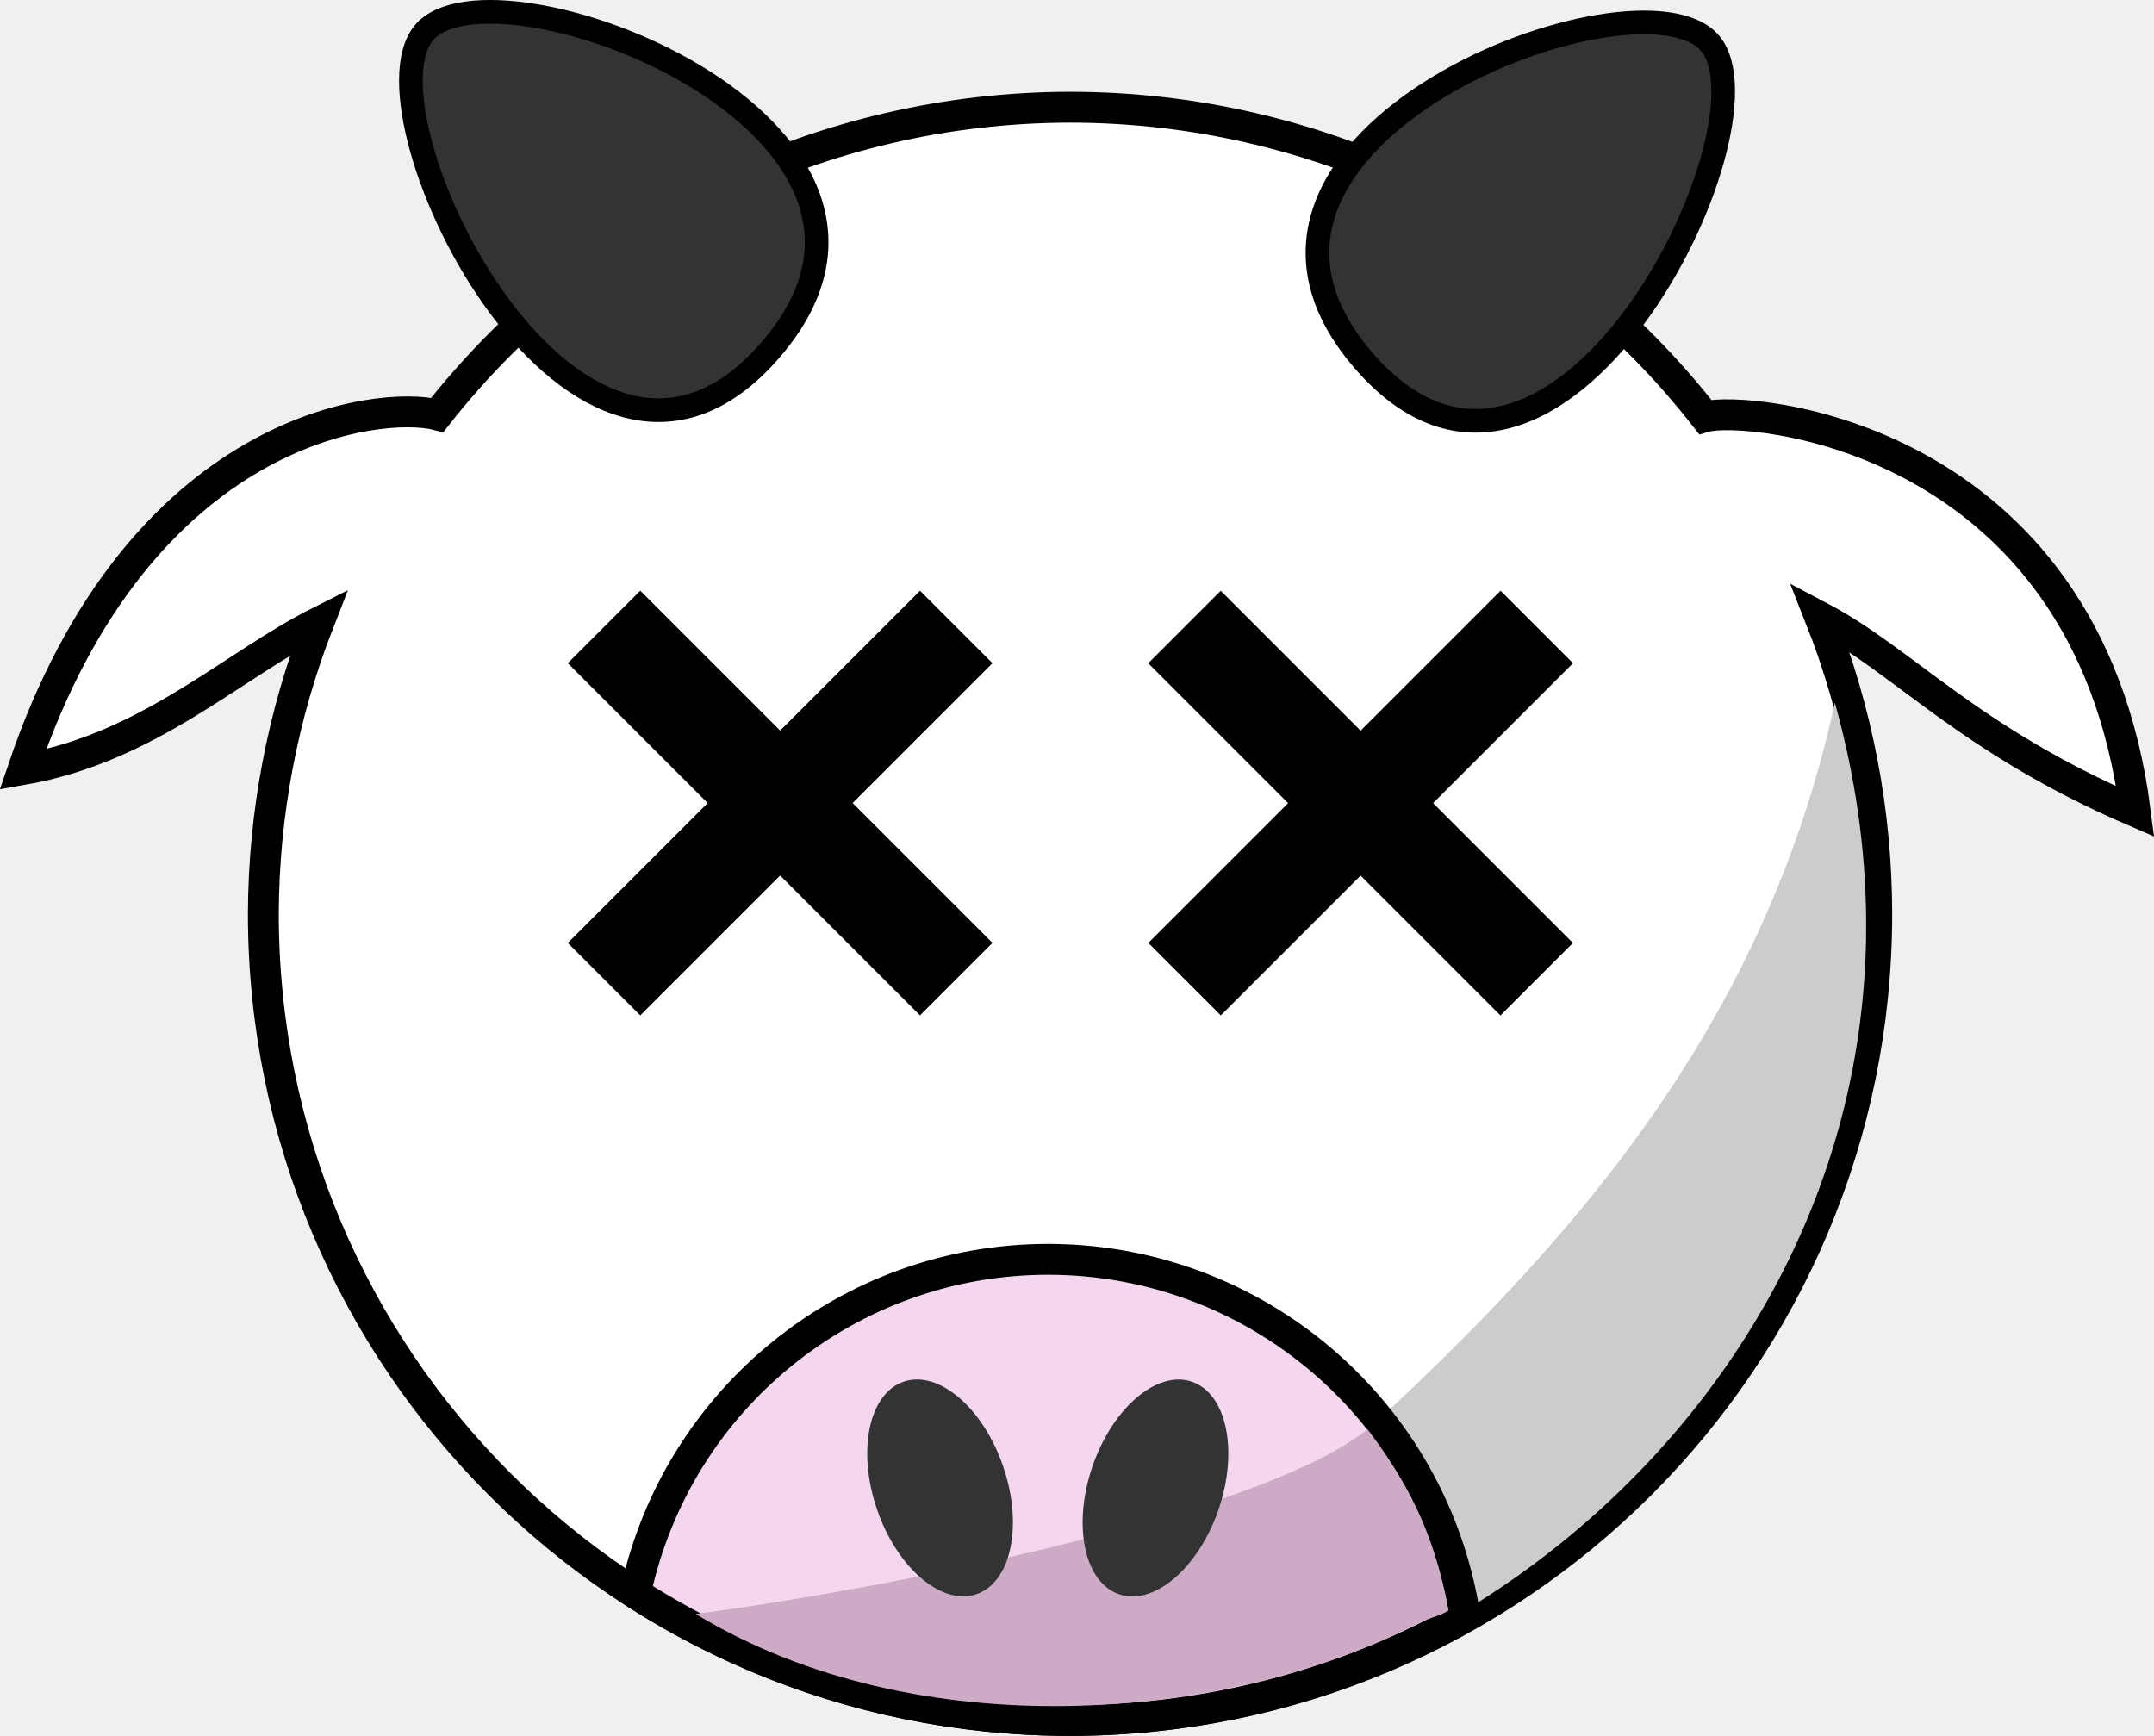
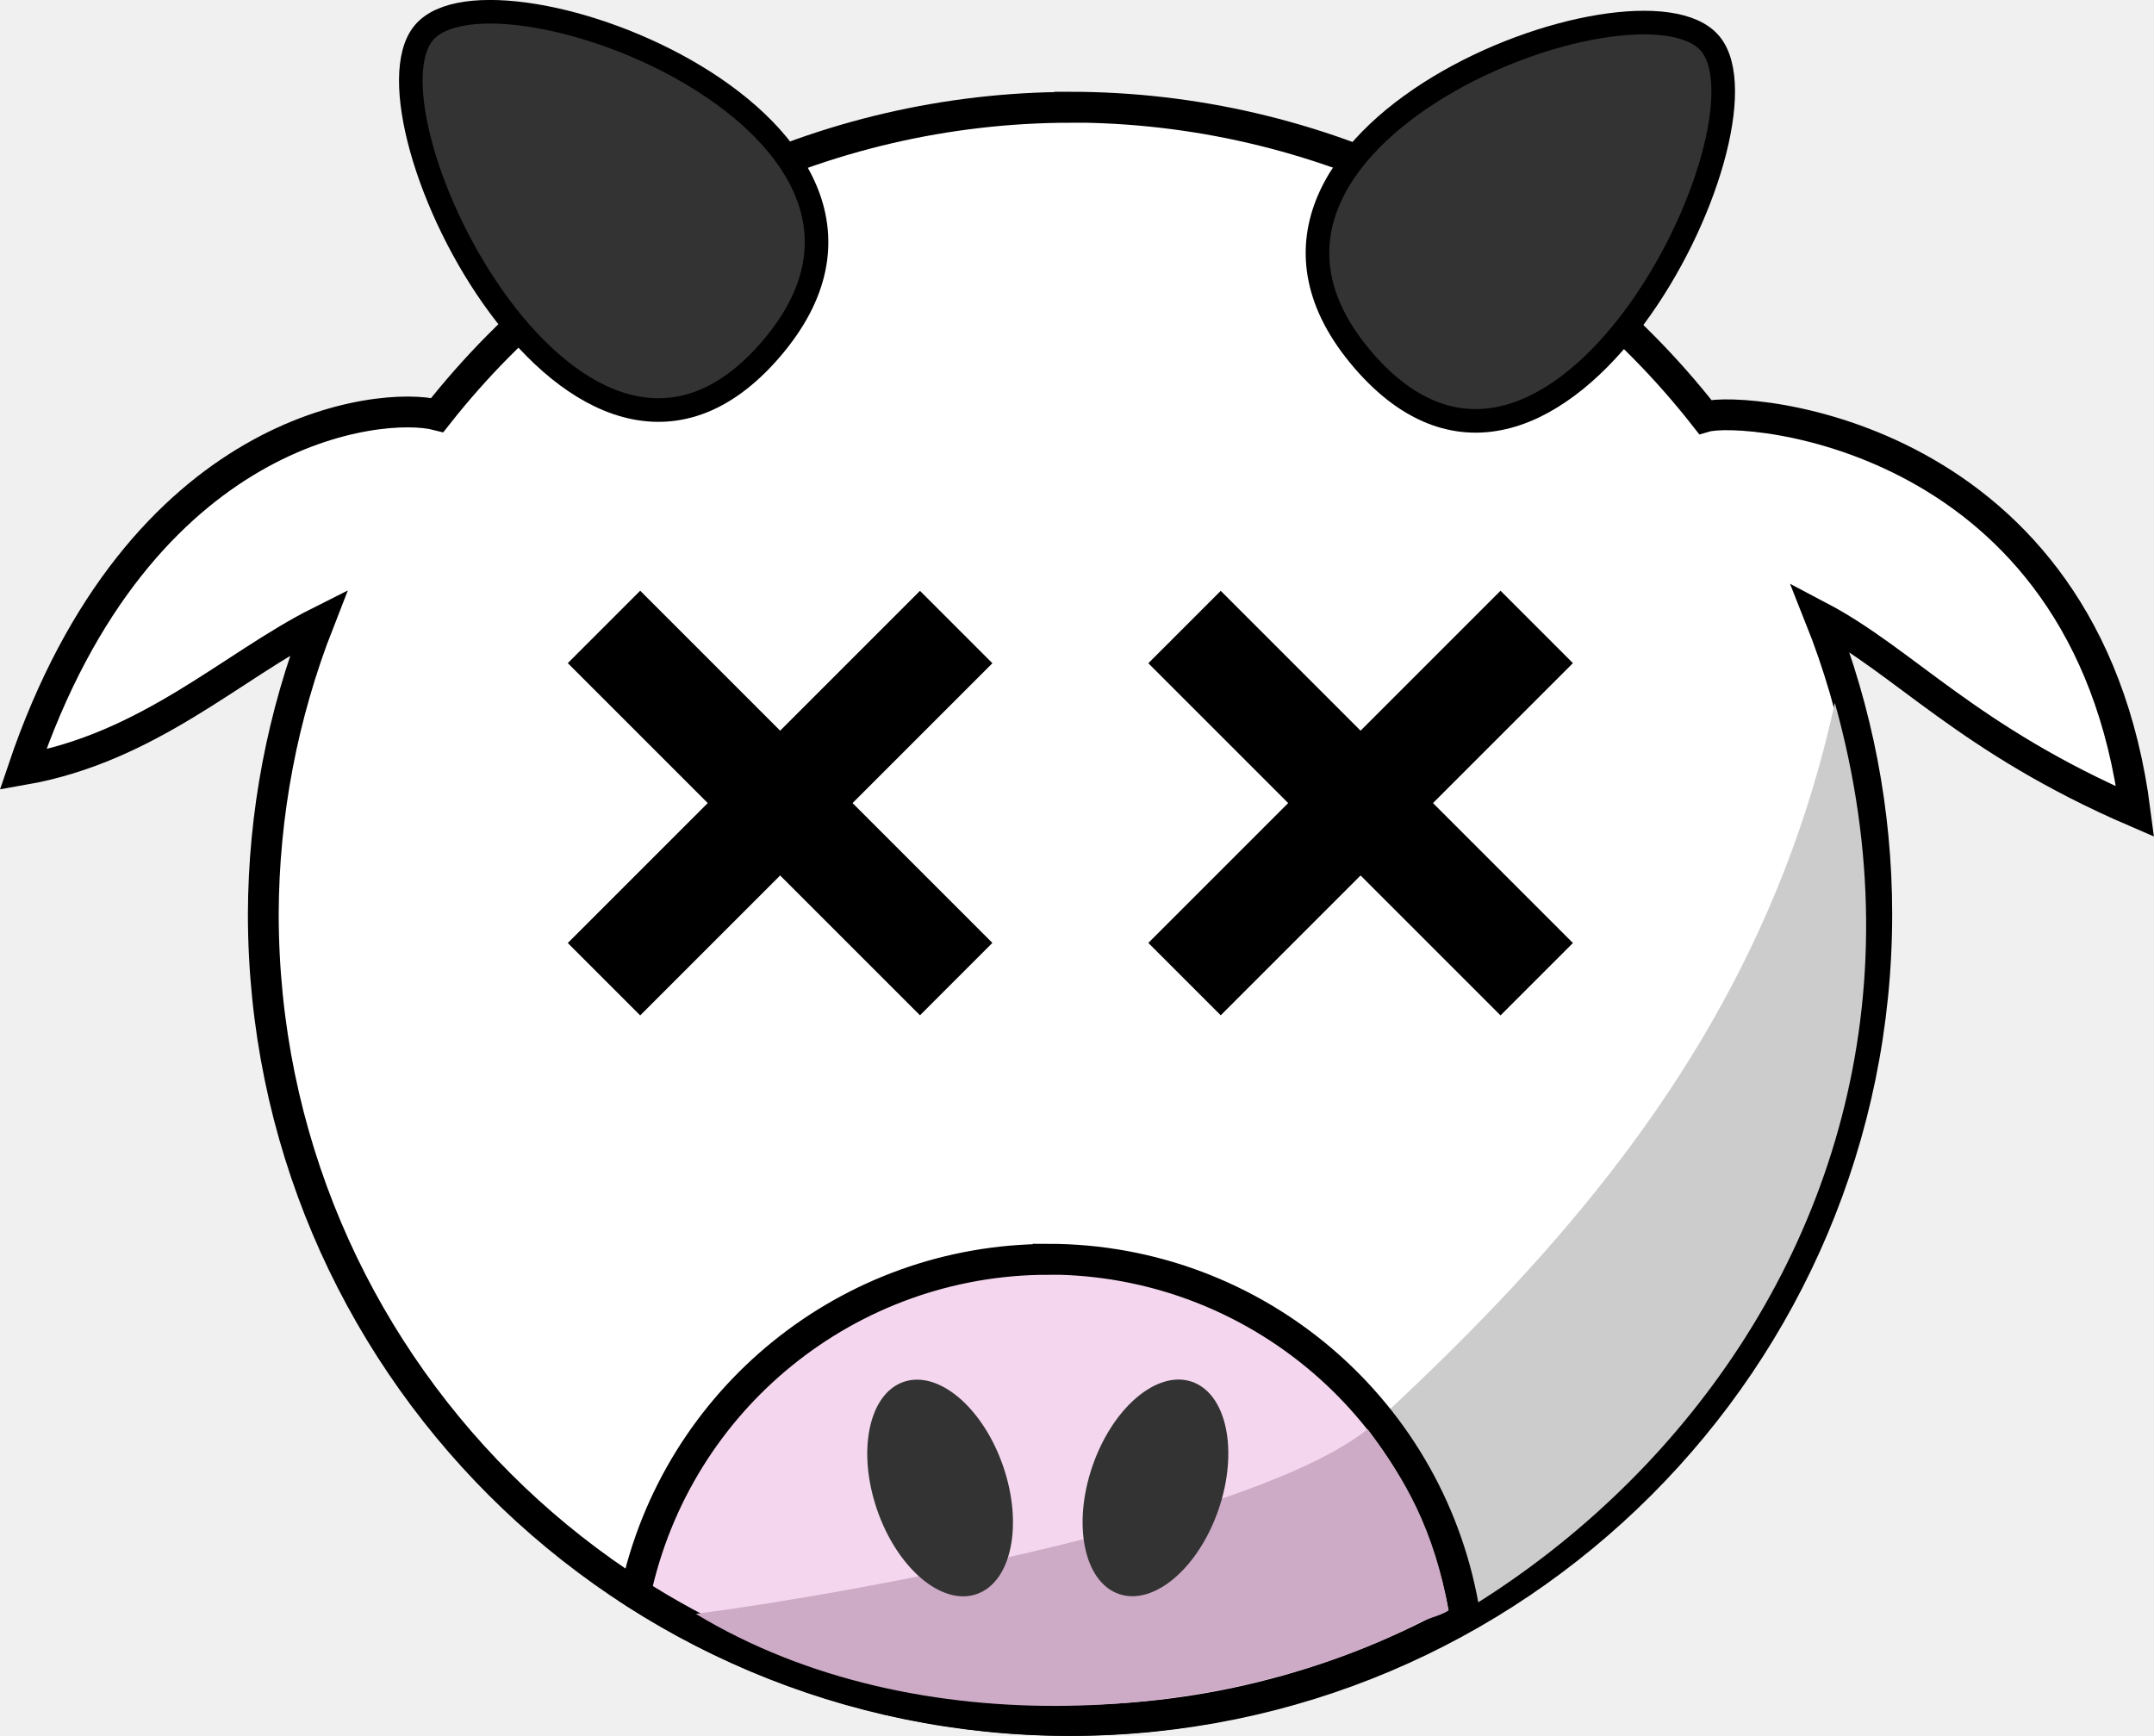
- <svg xmlns="http://www.w3.org/2000/svg" width="81.249" height="65.484" viewBox="0 0 21.497 17.326" version="1.1" id="svg8">
+ <svg xmlns="http://www.w3.org/2000/svg" width="49.689" height="40.048" viewBox="0 0 13.147 10.596" version="1.1" id="svg8">
  <defs id="defs2" />
-   <g id="layer1" transform="translate(-16.21784,-88.01499)">
-     <path id="path845" d="m 26.897,89.085 c -2.464,0.003 -4.791,1.135 -6.315,3.071 -0.563,-0.144 -2.975,0.101 -4.136,3.54 1.257,-0.219 2.093,-1.039 2.954,-1.472 -0.363,0.928 -0.551,1.915 -0.554,2.911 9e-6,4.446 3.604,8.051 8.051,8.051 4.446,-1e-5 8.051,-3.604 8.051,-8.051 -8.2e-4,-1.015 -0.194,-2.021 -0.568,-2.964 0.842,0.443 1.476,1.223 3.148,1.944 -0.486,-3.784 -3.894,-4.057 -4.293,-3.94 -1.525,-1.95 -3.862,-3.089 -6.338,-3.09 z" style="fill:#ffffff;fill-opacity:1;stroke:#000000;stroke-width:0.308;stroke-miterlimit:4;stroke-dasharray:none;stroke-opacity:1" />
-     <path id="path859" d="m 34.53,95.029 c 1.657,5.937 -3.607,10.501 -8.008,10.199 3.254,-2.948 6.965,-5.419 8.008,-10.199 z" style="fill:#cccccc;fill-opacity:1;stroke:none;stroke-width:0.236;stroke-miterlimit:4;stroke-dasharray:none;stroke-opacity:1" />
-     <path id="path861" d="m 26.678,100.584 a 4.214,4.214 0 0 0 -4.119,3.333 8.051,8.051 0 0 0 4.338,1.27 8.051,8.051 0 0 0 3.942,-1.036 4.214,4.214 0 0 0 -4.161,-3.567 z" style="fill:#f4d7ee;fill-opacity:1;stroke:#000000;stroke-width:0.308;stroke-miterlimit:4;stroke-dasharray:none;stroke-opacity:1" />
-     <path id="path863" d="m 23.912,91.502 c -1.913,2.225 -4.158,-2.321 -3.465,-3.158 0.693,-0.836 5.378,0.933 3.465,3.158 z" style="fill:#333333;fill-opacity:1;stroke:#000000;stroke-width:0.236;stroke-miterlimit:4;stroke-dasharray:none;stroke-opacity:1" />
-     <path style="fill:#333333;fill-opacity:1;stroke:#000000;stroke-width:0.236;stroke-miterlimit:4;stroke-dasharray:none;stroke-opacity:1" d="m 29.822,91.608 c 1.913,2.225 4.158,-2.321 3.465,-3.158 -0.693,-0.836 -5.378,0.933 -3.465,3.158 z" id="path865" />
-     <path id="path867" d="m 29.866,102.281 c -1.133,0.898 -5.039,1.624 -6.705,1.843 2.213,1.34 5.297,1.075 7.197,0.099 0.103,-0.058 0.215,-0.07 0.316,-0.133 -0.15,-0.816 -0.425,-1.294 -0.808,-1.809 z" style="fill:#cdabc6;fill-opacity:1;stroke:none;stroke-width:0.236;stroke-miterlimit:4;stroke-dasharray:none;stroke-opacity:1" />
-     <ellipse transform="rotate(-18.96119)" ry="1.121" rx="0.665" cy="105.602" cx="-9.213" id="ellipse869" style="fill:#333333;fill-opacity:1;stroke:none;stroke-width:0.308;stroke-miterlimit:4;stroke-dasharray:none;stroke-opacity:1" />
-     <ellipse style="fill:#333333;fill-opacity:1;stroke:none;stroke-width:0.308;stroke-miterlimit:4;stroke-dasharray:none;stroke-opacity:1" id="ellipse871" cx="-59.668" cy="88.268" rx="0.665" ry="1.121" transform="matrix(-0.9457389,-0.3249276,-0.3249276,0.9457389,0,0)" />
-     <rect transform="rotate(45)" ry="0" y="46.323" x="86.488" height="1.023" width="4.971" id="rect877" style="fill:#000000;fill-opacity:1;stroke:none;stroke-width:0.905;stroke-miterlimit:4;stroke-dasharray:none;stroke-opacity:1" />
-     <rect style="fill:#000000;fill-opacity:1;stroke:none;stroke-width:0.905;stroke-miterlimit:4;stroke-dasharray:none;stroke-opacity:1" id="rect879" width="4.971" height="1.023" x="-49.319" y="88.462" ry="0" transform="rotate(-45)" />
-     <rect style="fill:#000000;fill-opacity:1;stroke:none;stroke-width:0.905;stroke-miterlimit:4;stroke-dasharray:none;stroke-opacity:1" id="rect881" width="4.971" height="1.023" x="82.391" y="50.419" ry="0" transform="rotate(45)" />
-     <rect transform="rotate(-45)" ry="0" y="84.365" x="-53.416" height="1.023" width="4.971" id="rect883" style="fill:#000000;fill-opacity:1;stroke:none;stroke-width:0.905;stroke-miterlimit:4;stroke-dasharray:none;stroke-opacity:1" />
+   <g id="layer1" transform="translate(-20.39295,-91.37996)">
+     <path id="path845" d="m 26.924,92.035 c -1.507,0.002 -2.93,0.694 -3.862,1.878 -0.344,-0.088 -1.819,0.062 -2.529,2.165 0.769,-0.134 1.28,-0.636 1.806,-0.9 -0.222,0.567 -0.337,1.171 -0.339,1.78 5e-6,2.719 2.204,4.924 4.924,4.924 2.719,-10e-6 4.924,-2.204 4.924,-4.924 -5.02e-4,-0.621 -0.118,-1.236 -0.348,-1.813 0.515,0.271 0.903,0.748 1.925,1.189 -0.297,-2.314 -2.382,-2.481 -2.625,-2.41 -0.933,-1.192 -2.362,-1.889 -3.876,-1.89 z" style="fill:#ffffff;fill-opacity:1;stroke:#000000;stroke-width:0.188;stroke-miterlimit:4;stroke-dasharray:none;stroke-opacity:1" />
+     <path id="path859" d="m 31.592,95.67 c 1.013,3.631 -2.206,6.422 -4.898,6.238 1.99,-1.803 4.26,-3.314 4.898,-6.238 z" style="fill:#cccccc;fill-opacity:1;stroke:none;stroke-width:0.144;stroke-miterlimit:4;stroke-dasharray:none;stroke-opacity:1" />
+     <path id="path861" d="m 26.79,99.067 a 2.577,2.577 0 0 0 -2.519,2.038 4.924,4.924 0 0 0 2.653,0.776 4.924,4.924 0 0 0 2.411,-0.634 2.577,2.577 0 0 0 -2.545,-2.181 z" style="fill:#f4d7ee;fill-opacity:1;stroke:#000000;stroke-width:0.188;stroke-miterlimit:4;stroke-dasharray:none;stroke-opacity:1" />
+     <path id="path863" d="m 25.098,93.512 c -1.17,1.36 -2.543,-1.42 -2.119,-1.931 0.424,-0.512 3.289,0.571 2.119,1.931 z" style="fill:#333333;fill-opacity:1;stroke:#000000;stroke-width:0.144;stroke-miterlimit:4;stroke-dasharray:none;stroke-opacity:1" />
+     <path style="fill:#333333;fill-opacity:1;stroke:#000000;stroke-width:0.144;stroke-miterlimit:4;stroke-dasharray:none;stroke-opacity:1" d="m 28.713,93.578 c 1.17,1.36 2.543,-1.42 2.119,-1.931 -0.424,-0.512 -3.289,0.571 -2.119,1.931 z" id="path865" />
+     <path id="path867" d="m 28.74,100.104 c -0.693,0.549 -3.082,0.993 -4.1,1.127 1.354,0.819 3.239,0.657 4.402,0.06 0.063,-0.035 0.132,-0.043 0.193,-0.081 -0.092,-0.499 -0.26,-0.791 -0.494,-1.106 z" style="fill:#cdabc6;fill-opacity:1;stroke:none;stroke-width:0.144;stroke-miterlimit:4;stroke-dasharray:none;stroke-opacity:1" />
+     <ellipse transform="rotate(-18.96119)" ry="0.685" rx="0.407" cy="103.502" cx="-7.93" id="ellipse869" style="fill:#333333;fill-opacity:1;stroke:none;stroke-width:0.188;stroke-miterlimit:4;stroke-dasharray:none;stroke-opacity:1" />
+     <ellipse style="fill:#333333;fill-opacity:1;stroke:none;stroke-width:0.188;stroke-miterlimit:4;stroke-dasharray:none;stroke-opacity:1" id="ellipse871" cx="-58.599" cy="86.093" rx="0.407" ry="0.685" transform="matrix(-0.9457389,-0.3249276,-0.3249276,0.9457389,0,0)" />
+     <rect transform="rotate(45)" ry="0" y="47.477" x="86.854" height="0.625" width="3.04" id="rect877" style="fill:#000000;fill-opacity:1;stroke:none;stroke-width:0.553;stroke-miterlimit:4;stroke-dasharray:none;stroke-opacity:1" />
+     <rect style="fill:#000000;fill-opacity:1;stroke:none;stroke-width:0.553;stroke-miterlimit:4;stroke-dasharray:none;stroke-opacity:1" id="rect879" width="3.04" height="0.625" x="-49.309" y="88.061" ry="0" transform="rotate(-45)" />
+     <rect style="fill:#000000;fill-opacity:1;stroke:none;stroke-width:0.553;stroke-miterlimit:4;stroke-dasharray:none;stroke-opacity:1" id="rect881" width="3.04" height="0.625" x="84.348" y="49.982" ry="0" transform="rotate(45)" />
+     <rect transform="rotate(-45)" ry="0" y="85.556" x="-51.815" height="0.625" width="3.04" id="rect883" style="fill:#000000;fill-opacity:1;stroke:none;stroke-width:0.553;stroke-miterlimit:4;stroke-dasharray:none;stroke-opacity:1" />
  </g>
</svg>
